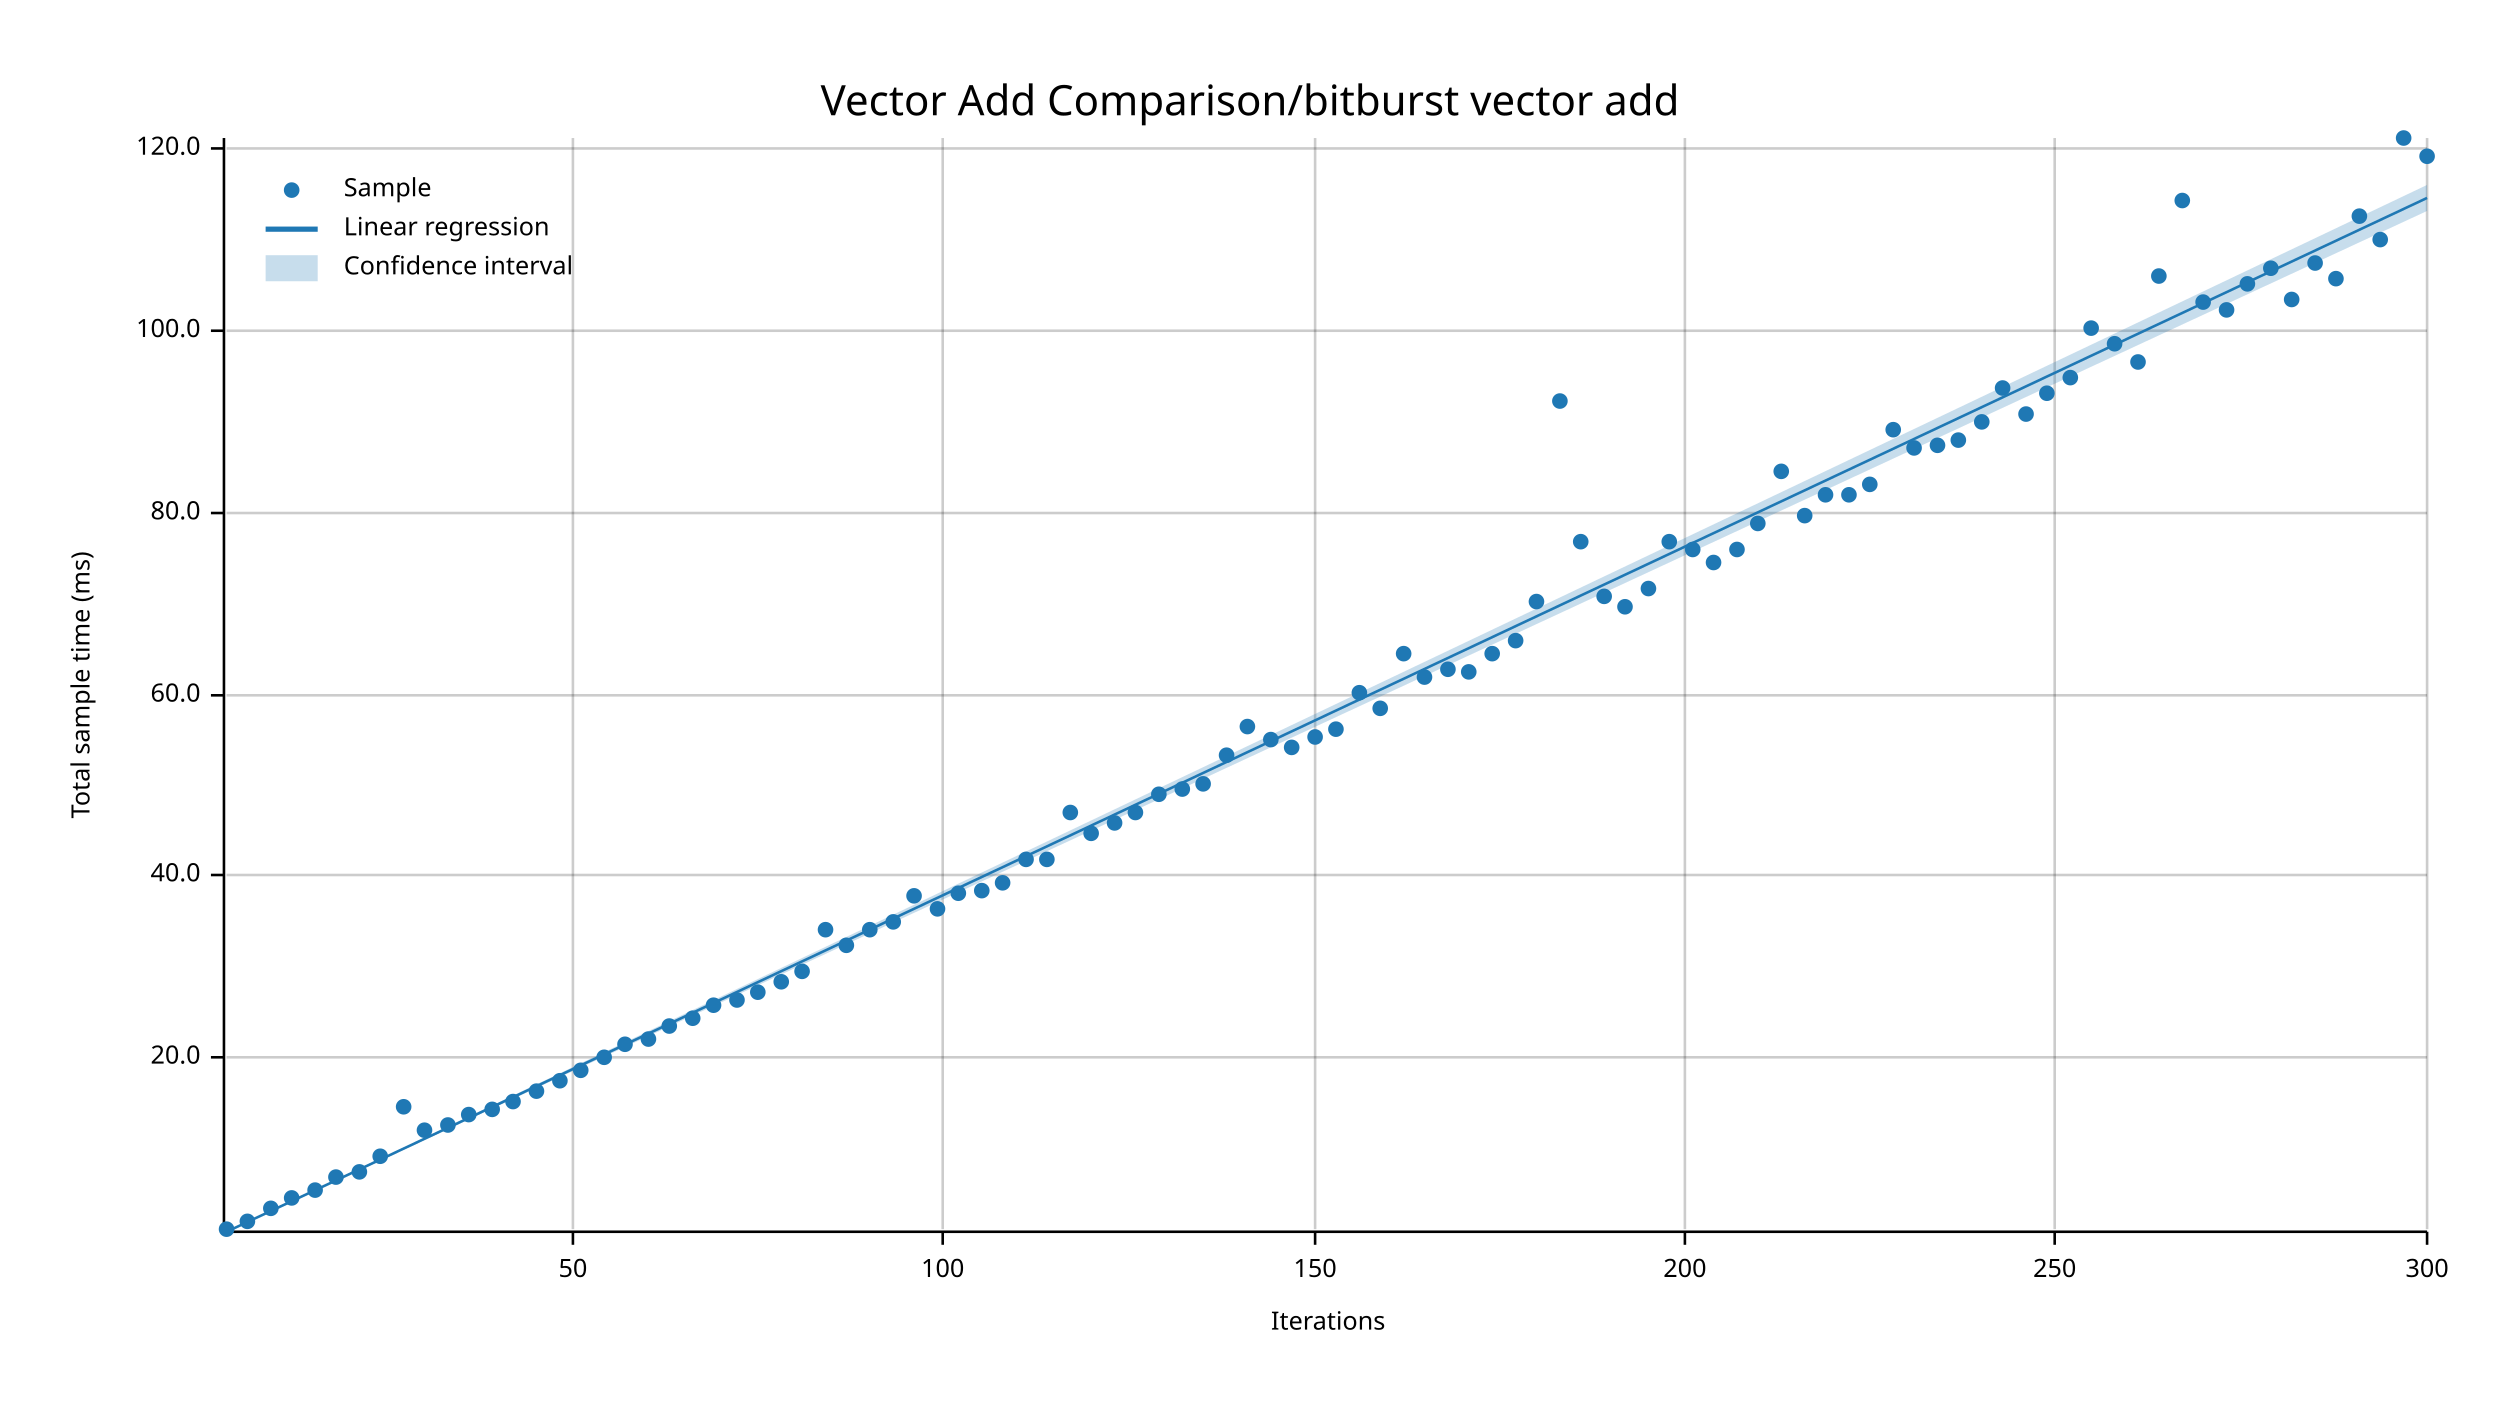
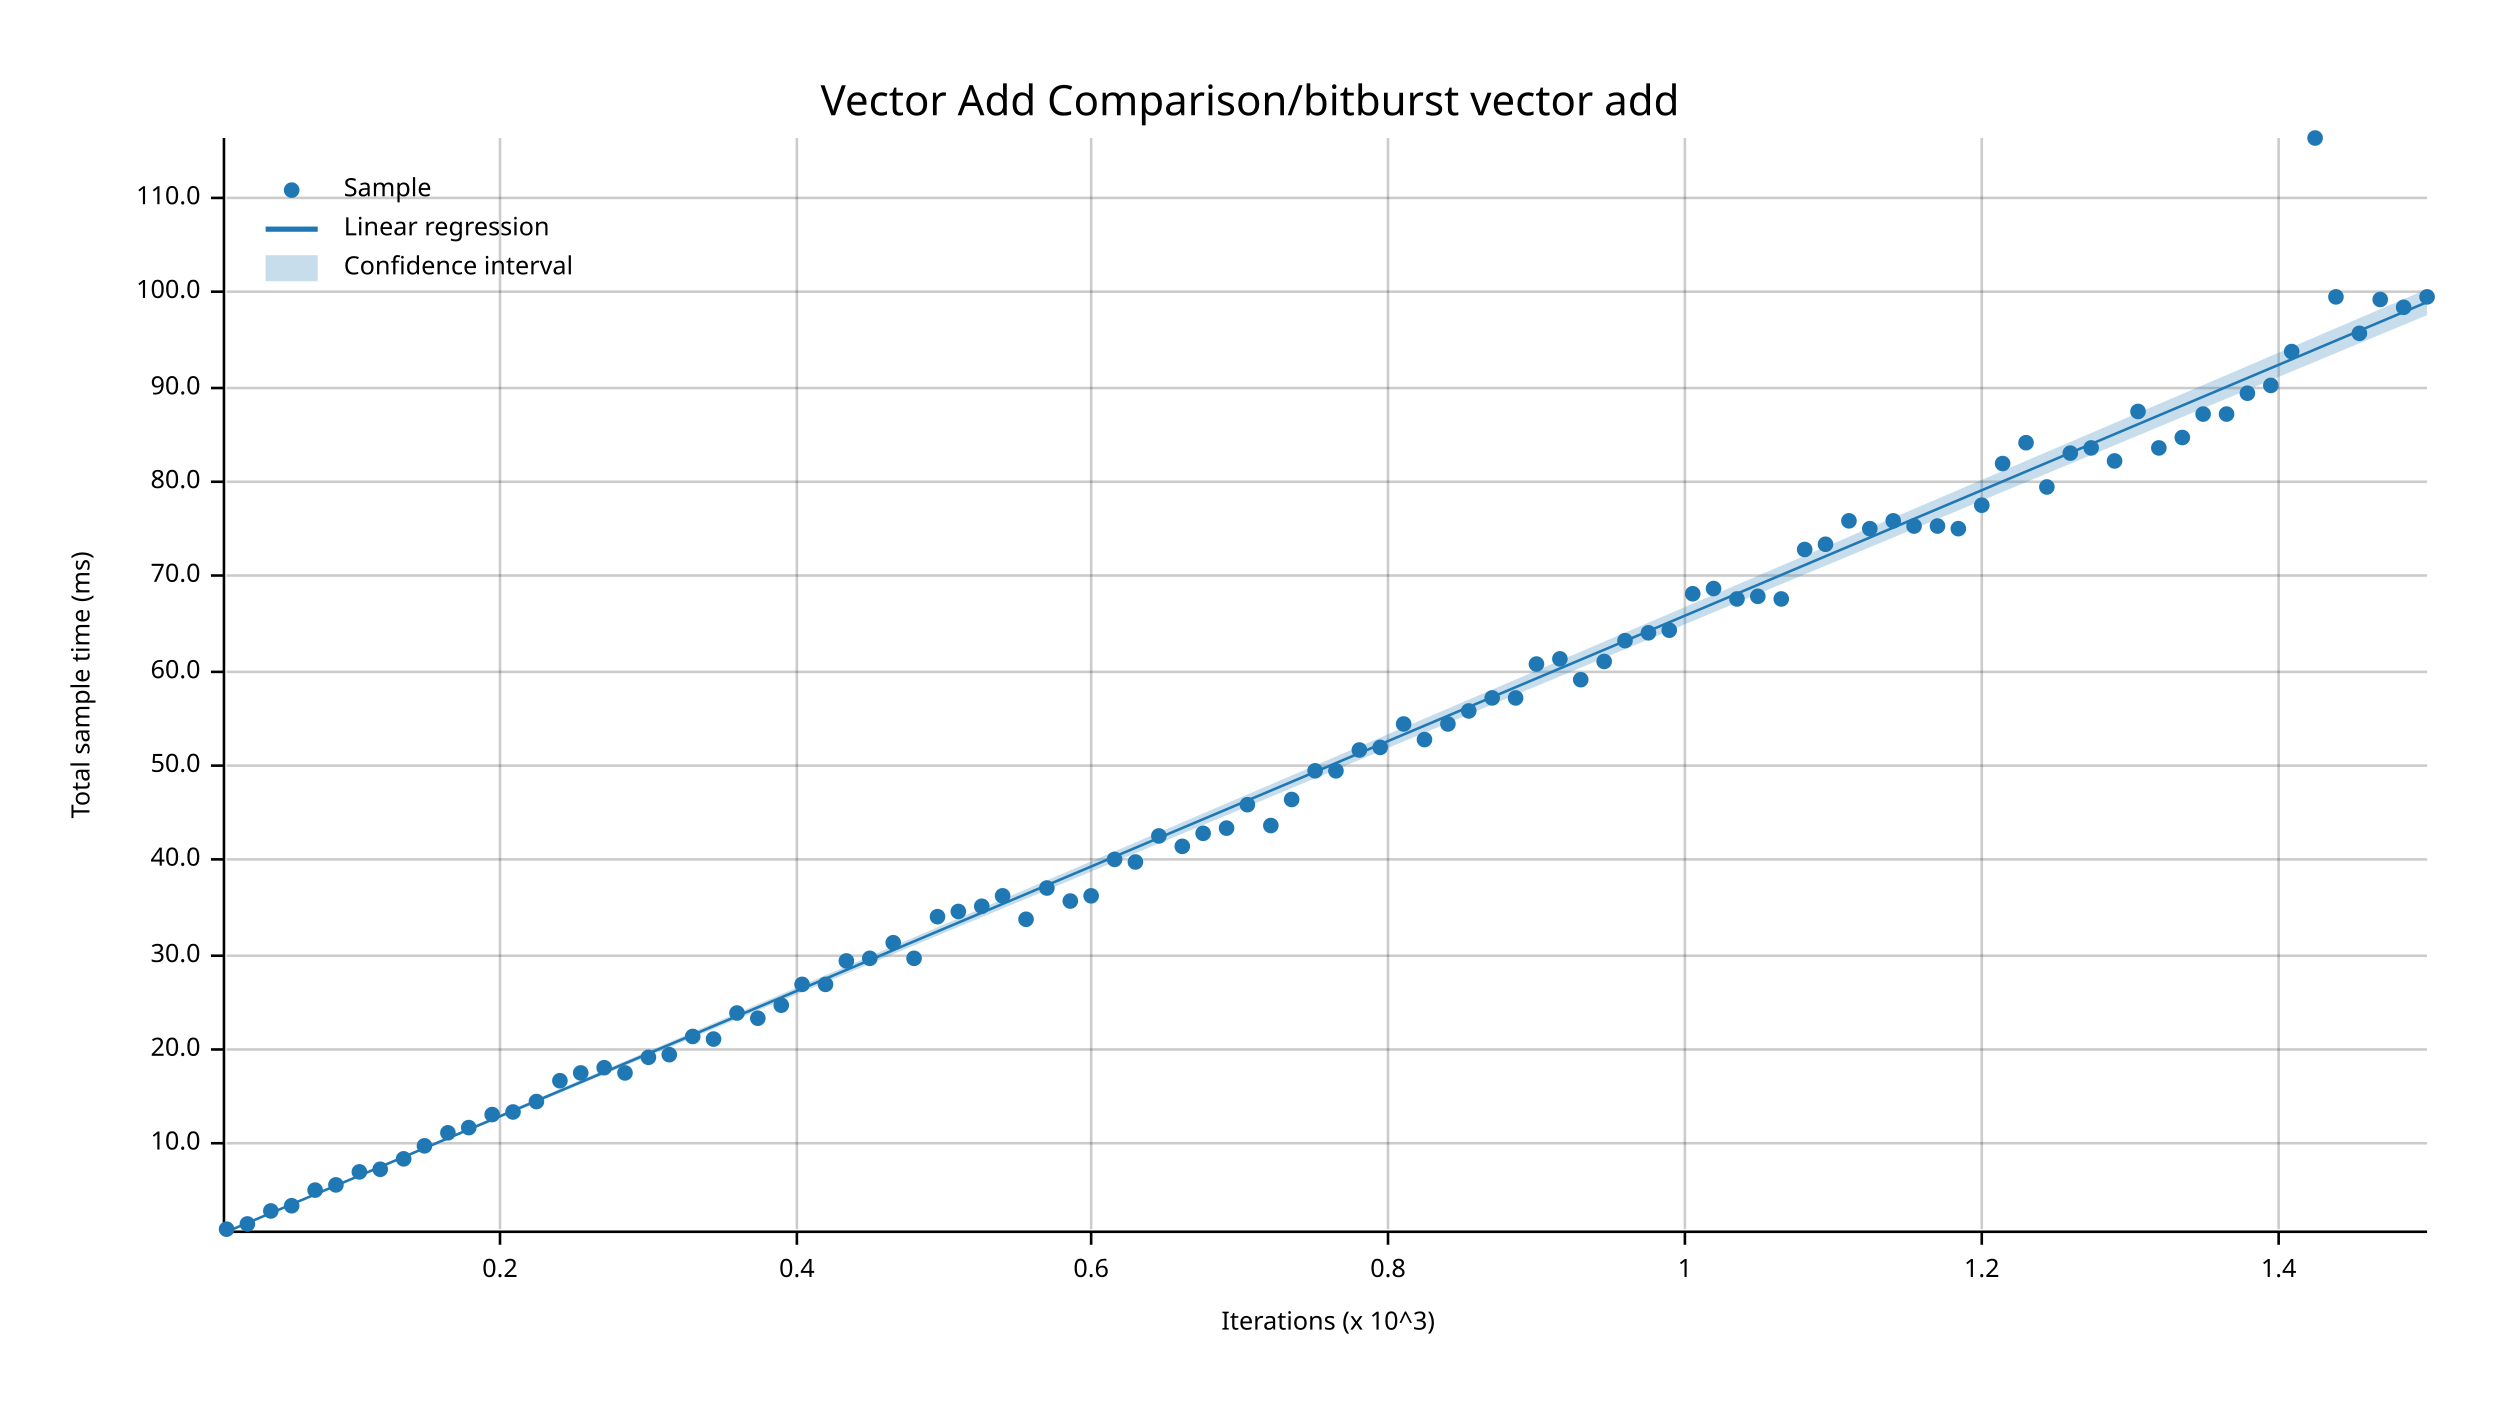
<svg xmlns="http://www.w3.org/2000/svg" width="960" height="540" viewBox="0 0 960 540">
  <text x="480" y="32" dy="0.76em" text-anchor="middle" font-family="sans-serif" font-size="16.129" opacity="1" fill="#000000">
Vector Add Comparison/bitburst vector add
</text>
  <text x="27" y="263" dy="0.76em" text-anchor="middle" font-family="sans-serif" font-size="9.677" opacity="1" fill="#000000" transform="rotate(270, 27, 263)">
Total sample time (ms)
</text>
  <text x="510" y="513" dy="-0.5ex" text-anchor="middle" font-family="sans-serif" font-size="9.677" opacity="1" fill="#000000">
- Iterations
- </text>
-   <line opacity="0.2" stroke="#000000" stroke-width="1" x1="220" y1="472" x2="220" y2="53" />
-   <line opacity="0.2" stroke="#000000" stroke-width="1" x1="362" y1="472" x2="362" y2="53" />
-   <line opacity="0.2" stroke="#000000" stroke-width="1" x1="505" y1="472" x2="505" y2="53" />
+ Iterations (x 10^3)
+ </text>
+   <line opacity="0.2" stroke="#000000" stroke-width="1" x1="192" y1="472" x2="192" y2="53" />
+   <line opacity="0.2" stroke="#000000" stroke-width="1" x1="306" y1="472" x2="306" y2="53" />
+   <line opacity="0.2" stroke="#000000" stroke-width="1" x1="419" y1="472" x2="419" y2="53" />
+   <line opacity="0.2" stroke="#000000" stroke-width="1" x1="533" y1="472" x2="533" y2="53" />
  <line opacity="0.2" stroke="#000000" stroke-width="1" x1="647" y1="472" x2="647" y2="53" />
-   <line opacity="0.2" stroke="#000000" stroke-width="1" x1="789" y1="472" x2="789" y2="53" />
-   <line opacity="0.2" stroke="#000000" stroke-width="1" x1="932" y1="472" x2="932" y2="53" />
-   <line opacity="0.2" stroke="#000000" stroke-width="1" x1="87" y1="406" x2="932" y2="406" />
-   <line opacity="0.2" stroke="#000000" stroke-width="1" x1="87" y1="336" x2="932" y2="336" />
-   <line opacity="0.2" stroke="#000000" stroke-width="1" x1="87" y1="267" x2="932" y2="267" />
-   <line opacity="0.2" stroke="#000000" stroke-width="1" x1="87" y1="197" x2="932" y2="197" />
-   <line opacity="0.2" stroke="#000000" stroke-width="1" x1="87" y1="127" x2="932" y2="127" />
-   <line opacity="0.2" stroke="#000000" stroke-width="1" x1="87" y1="57" x2="932" y2="57" />
+   <line opacity="0.2" stroke="#000000" stroke-width="1" x1="761" y1="472" x2="761" y2="53" />
+   <line opacity="0.2" stroke="#000000" stroke-width="1" x1="875" y1="472" x2="875" y2="53" />
+   <line opacity="0.2" stroke="#000000" stroke-width="1" x1="87" y1="439" x2="932" y2="439" />
+   <line opacity="0.2" stroke="#000000" stroke-width="1" x1="87" y1="403" x2="932" y2="403" />
+   <line opacity="0.2" stroke="#000000" stroke-width="1" x1="87" y1="367" x2="932" y2="367" />
+   <line opacity="0.2" stroke="#000000" stroke-width="1" x1="87" y1="330" x2="932" y2="330" />
+   <line opacity="0.2" stroke="#000000" stroke-width="1" x1="87" y1="294" x2="932" y2="294" />
+   <line opacity="0.2" stroke="#000000" stroke-width="1" x1="87" y1="258" x2="932" y2="258" />
+   <line opacity="0.2" stroke="#000000" stroke-width="1" x1="87" y1="221" x2="932" y2="221" />
+   <line opacity="0.2" stroke="#000000" stroke-width="1" x1="87" y1="185" x2="932" y2="185" />
+   <line opacity="0.2" stroke="#000000" stroke-width="1" x1="87" y1="149" x2="932" y2="149" />
+   <line opacity="0.2" stroke="#000000" stroke-width="1" x1="87" y1="112" x2="932" y2="112" />
+   <line opacity="0.2" stroke="#000000" stroke-width="1" x1="87" y1="76" x2="932" y2="76" />
  <polyline fill="none" opacity="1" stroke="#000000" stroke-width="1" points="86,53 86,472 " />
-   <text x="77" y="406" dy="0.5ex" text-anchor="end" font-family="sans-serif" font-size="9.677" opacity="1" fill="#000000">
+   <text x="77" y="439" dy="0.5ex" text-anchor="end" font-family="sans-serif" font-size="9.677" opacity="1" fill="#000000">
+ 10.0
+ </text>
+   <polyline fill="none" opacity="1" stroke="#000000" stroke-width="1" points="81,439 86,439 " />
+   <text x="77" y="403" dy="0.5ex" text-anchor="end" font-family="sans-serif" font-size="9.677" opacity="1" fill="#000000">
20.0
</text>
-   <polyline fill="none" opacity="1" stroke="#000000" stroke-width="1" points="81,406 86,406 " />
-   <text x="77" y="336" dy="0.5ex" text-anchor="end" font-family="sans-serif" font-size="9.677" opacity="1" fill="#000000">
+   <polyline fill="none" opacity="1" stroke="#000000" stroke-width="1" points="81,403 86,403 " />
+   <text x="77" y="367" dy="0.5ex" text-anchor="end" font-family="sans-serif" font-size="9.677" opacity="1" fill="#000000">
+ 30.0
+ </text>
+   <polyline fill="none" opacity="1" stroke="#000000" stroke-width="1" points="81,367 86,367 " />
+   <text x="77" y="330" dy="0.5ex" text-anchor="end" font-family="sans-serif" font-size="9.677" opacity="1" fill="#000000">
40.0
</text>
-   <polyline fill="none" opacity="1" stroke="#000000" stroke-width="1" points="81,336 86,336 " />
-   <text x="77" y="267" dy="0.5ex" text-anchor="end" font-family="sans-serif" font-size="9.677" opacity="1" fill="#000000">
+   <polyline fill="none" opacity="1" stroke="#000000" stroke-width="1" points="81,330 86,330 " />
+   <text x="77" y="294" dy="0.5ex" text-anchor="end" font-family="sans-serif" font-size="9.677" opacity="1" fill="#000000">
+ 50.0
+ </text>
+   <polyline fill="none" opacity="1" stroke="#000000" stroke-width="1" points="81,294 86,294 " />
+   <text x="77" y="258" dy="0.5ex" text-anchor="end" font-family="sans-serif" font-size="9.677" opacity="1" fill="#000000">
60.0
</text>
-   <polyline fill="none" opacity="1" stroke="#000000" stroke-width="1" points="81,267 86,267 " />
-   <text x="77" y="197" dy="0.5ex" text-anchor="end" font-family="sans-serif" font-size="9.677" opacity="1" fill="#000000">
+   <polyline fill="none" opacity="1" stroke="#000000" stroke-width="1" points="81,258 86,258 " />
+   <text x="77" y="221" dy="0.5ex" text-anchor="end" font-family="sans-serif" font-size="9.677" opacity="1" fill="#000000">
+ 70.0
+ </text>
+   <polyline fill="none" opacity="1" stroke="#000000" stroke-width="1" points="81,221 86,221 " />
+   <text x="77" y="185" dy="0.5ex" text-anchor="end" font-family="sans-serif" font-size="9.677" opacity="1" fill="#000000">
80.0
</text>
-   <polyline fill="none" opacity="1" stroke="#000000" stroke-width="1" points="81,197 86,197 " />
-   <text x="77" y="127" dy="0.5ex" text-anchor="end" font-family="sans-serif" font-size="9.677" opacity="1" fill="#000000">
+   <polyline fill="none" opacity="1" stroke="#000000" stroke-width="1" points="81,185 86,185 " />
+   <text x="77" y="149" dy="0.5ex" text-anchor="end" font-family="sans-serif" font-size="9.677" opacity="1" fill="#000000">
+ 90.0
+ </text>
+   <polyline fill="none" opacity="1" stroke="#000000" stroke-width="1" points="81,149 86,149 " />
+   <text x="77" y="112" dy="0.5ex" text-anchor="end" font-family="sans-serif" font-size="9.677" opacity="1" fill="#000000">
100.0
</text>
-   <polyline fill="none" opacity="1" stroke="#000000" stroke-width="1" points="81,127 86,127 " />
-   <text x="77" y="57" dy="0.5ex" text-anchor="end" font-family="sans-serif" font-size="9.677" opacity="1" fill="#000000">
- 120.0
- </text>
-   <polyline fill="none" opacity="1" stroke="#000000" stroke-width="1" points="81,57 86,57 " />
+   <polyline fill="none" opacity="1" stroke="#000000" stroke-width="1" points="81,112 86,112 " />
+   <text x="77" y="76" dy="0.5ex" text-anchor="end" font-family="sans-serif" font-size="9.677" opacity="1" fill="#000000">
+ 110.0
+ </text>
+   <polyline fill="none" opacity="1" stroke="#000000" stroke-width="1" points="81,76 86,76 " />
  <polyline fill="none" opacity="1" stroke="#000000" stroke-width="1" points="87,473 932,473 " />
-   <text x="220" y="483" dy="0.76em" text-anchor="middle" font-family="sans-serif" font-size="9.677" opacity="1" fill="#000000">
- 50
- </text>
-   <polyline fill="none" opacity="1" stroke="#000000" stroke-width="1" points="220,473 220,478 " />
-   <text x="362" y="483" dy="0.76em" text-anchor="middle" font-family="sans-serif" font-size="9.677" opacity="1" fill="#000000">
- 100
- </text>
-   <polyline fill="none" opacity="1" stroke="#000000" stroke-width="1" points="362,473 362,478 " />
-   <text x="505" y="483" dy="0.76em" text-anchor="middle" font-family="sans-serif" font-size="9.677" opacity="1" fill="#000000">
- 150
- </text>
-   <polyline fill="none" opacity="1" stroke="#000000" stroke-width="1" points="505,473 505,478 " />
+   <text x="192" y="483" dy="0.76em" text-anchor="middle" font-family="sans-serif" font-size="9.677" opacity="1" fill="#000000">
+ 0.2
+ </text>
+   <polyline fill="none" opacity="1" stroke="#000000" stroke-width="1" points="192,473 192,478 " />
+   <text x="306" y="483" dy="0.76em" text-anchor="middle" font-family="sans-serif" font-size="9.677" opacity="1" fill="#000000">
+ 0.4
+ </text>
+   <polyline fill="none" opacity="1" stroke="#000000" stroke-width="1" points="306,473 306,478 " />
+   <text x="419" y="483" dy="0.76em" text-anchor="middle" font-family="sans-serif" font-size="9.677" opacity="1" fill="#000000">
+ 0.6
+ </text>
+   <polyline fill="none" opacity="1" stroke="#000000" stroke-width="1" points="419,473 419,478 " />
+   <text x="533" y="483" dy="0.76em" text-anchor="middle" font-family="sans-serif" font-size="9.677" opacity="1" fill="#000000">
+ 0.8
+ </text>
+   <polyline fill="none" opacity="1" stroke="#000000" stroke-width="1" points="533,473 533,478 " />
  <text x="647" y="483" dy="0.76em" text-anchor="middle" font-family="sans-serif" font-size="9.677" opacity="1" fill="#000000">
- 200
+ 1
</text>
  <polyline fill="none" opacity="1" stroke="#000000" stroke-width="1" points="647,473 647,478 " />
-   <text x="789" y="483" dy="0.76em" text-anchor="middle" font-family="sans-serif" font-size="9.677" opacity="1" fill="#000000">
- 250
- </text>
-   <polyline fill="none" opacity="1" stroke="#000000" stroke-width="1" points="789,473 789,478 " />
-   <text x="932" y="483" dy="0.76em" text-anchor="middle" font-family="sans-serif" font-size="9.677" opacity="1" fill="#000000">
- 300
- </text>
-   <polyline fill="none" opacity="1" stroke="#000000" stroke-width="1" points="932,473 932,478 " />
+   <text x="761" y="483" dy="0.76em" text-anchor="middle" font-family="sans-serif" font-size="9.677" opacity="1" fill="#000000">
+ 1.2
+ </text>
+   <polyline fill="none" opacity="1" stroke="#000000" stroke-width="1" points="761,473 761,478 " />
+   <text x="875" y="483" dy="0.76em" text-anchor="middle" font-family="sans-serif" font-size="9.677" opacity="1" fill="#000000">
+ 1.4
+ </text>
+   <polyline fill="none" opacity="1" stroke="#000000" stroke-width="1" points="875,473 875,478 " />
  <circle cx="87" cy="472" r="3" opacity="1" fill="#1F78B4" stroke="none" stroke-width="1" />
-   <circle cx="95" cy="469" r="3" opacity="1" fill="#1F78B4" stroke="none" stroke-width="1" />
-   <circle cx="104" cy="464" r="3" opacity="1" fill="#1F78B4" stroke="none" stroke-width="1" />
-   <circle cx="112" cy="460" r="3" opacity="1" fill="#1F78B4" stroke="none" stroke-width="1" />
+   <circle cx="95" cy="470" r="3" opacity="1" fill="#1F78B4" stroke="none" stroke-width="1" />
+   <circle cx="104" cy="465" r="3" opacity="1" fill="#1F78B4" stroke="none" stroke-width="1" />
+   <circle cx="112" cy="463" r="3" opacity="1" fill="#1F78B4" stroke="none" stroke-width="1" />
  <circle cx="121" cy="457" r="3" opacity="1" fill="#1F78B4" stroke="none" stroke-width="1" />
-   <circle cx="129" cy="452" r="3" opacity="1" fill="#1F78B4" stroke="none" stroke-width="1" />
+   <circle cx="129" cy="455" r="3" opacity="1" fill="#1F78B4" stroke="none" stroke-width="1" />
  <circle cx="138" cy="450" r="3" opacity="1" fill="#1F78B4" stroke="none" stroke-width="1" />
-   <circle cx="146" cy="444" r="3" opacity="1" fill="#1F78B4" stroke="none" stroke-width="1" />
-   <circle cx="155" cy="425" r="3" opacity="1" fill="#1F78B4" stroke="none" stroke-width="1" />
-   <circle cx="163" cy="434" r="3" opacity="1" fill="#1F78B4" stroke="none" stroke-width="1" />
-   <circle cx="172" cy="432" r="3" opacity="1" fill="#1F78B4" stroke="none" stroke-width="1" />
-   <circle cx="180" cy="428" r="3" opacity="1" fill="#1F78B4" stroke="none" stroke-width="1" />
-   <circle cx="189" cy="426" r="3" opacity="1" fill="#1F78B4" stroke="none" stroke-width="1" />
-   <circle cx="197" cy="423" r="3" opacity="1" fill="#1F78B4" stroke="none" stroke-width="1" />
-   <circle cx="206" cy="419" r="3" opacity="1" fill="#1F78B4" stroke="none" stroke-width="1" />
+   <circle cx="146" cy="449" r="3" opacity="1" fill="#1F78B4" stroke="none" stroke-width="1" />
+   <circle cx="155" cy="445" r="3" opacity="1" fill="#1F78B4" stroke="none" stroke-width="1" />
+   <circle cx="163" cy="440" r="3" opacity="1" fill="#1F78B4" stroke="none" stroke-width="1" />
+   <circle cx="172" cy="435" r="3" opacity="1" fill="#1F78B4" stroke="none" stroke-width="1" />
+   <circle cx="180" cy="433" r="3" opacity="1" fill="#1F78B4" stroke="none" stroke-width="1" />
+   <circle cx="189" cy="428" r="3" opacity="1" fill="#1F78B4" stroke="none" stroke-width="1" />
+   <circle cx="197" cy="427" r="3" opacity="1" fill="#1F78B4" stroke="none" stroke-width="1" />
+   <circle cx="206" cy="423" r="3" opacity="1" fill="#1F78B4" stroke="none" stroke-width="1" />
  <circle cx="215" cy="415" r="3" opacity="1" fill="#1F78B4" stroke="none" stroke-width="1" />
-   <circle cx="223" cy="411" r="3" opacity="1" fill="#1F78B4" stroke="none" stroke-width="1" />
-   <circle cx="232" cy="406" r="3" opacity="1" fill="#1F78B4" stroke="none" stroke-width="1" />
-   <circle cx="240" cy="401" r="3" opacity="1" fill="#1F78B4" stroke="none" stroke-width="1" />
-   <circle cx="249" cy="399" r="3" opacity="1" fill="#1F78B4" stroke="none" stroke-width="1" />
-   <circle cx="257" cy="394" r="3" opacity="1" fill="#1F78B4" stroke="none" stroke-width="1" />
-   <circle cx="266" cy="391" r="3" opacity="1" fill="#1F78B4" stroke="none" stroke-width="1" />
-   <circle cx="274" cy="386" r="3" opacity="1" fill="#1F78B4" stroke="none" stroke-width="1" />
-   <circle cx="283" cy="384" r="3" opacity="1" fill="#1F78B4" stroke="none" stroke-width="1" />
-   <circle cx="291" cy="381" r="3" opacity="1" fill="#1F78B4" stroke="none" stroke-width="1" />
-   <circle cx="300" cy="377" r="3" opacity="1" fill="#1F78B4" stroke="none" stroke-width="1" />
-   <circle cx="308" cy="373" r="3" opacity="1" fill="#1F78B4" stroke="none" stroke-width="1" />
-   <circle cx="317" cy="357" r="3" opacity="1" fill="#1F78B4" stroke="none" stroke-width="1" />
-   <circle cx="325" cy="363" r="3" opacity="1" fill="#1F78B4" stroke="none" stroke-width="1" />
-   <circle cx="334" cy="357" r="3" opacity="1" fill="#1F78B4" stroke="none" stroke-width="1" />
-   <circle cx="343" cy="354" r="3" opacity="1" fill="#1F78B4" stroke="none" stroke-width="1" />
-   <circle cx="351" cy="344" r="3" opacity="1" fill="#1F78B4" stroke="none" stroke-width="1" />
-   <circle cx="360" cy="349" r="3" opacity="1" fill="#1F78B4" stroke="none" stroke-width="1" />
-   <circle cx="368" cy="343" r="3" opacity="1" fill="#1F78B4" stroke="none" stroke-width="1" />
-   <circle cx="377" cy="342" r="3" opacity="1" fill="#1F78B4" stroke="none" stroke-width="1" />
-   <circle cx="385" cy="339" r="3" opacity="1" fill="#1F78B4" stroke="none" stroke-width="1" />
-   <circle cx="394" cy="330" r="3" opacity="1" fill="#1F78B4" stroke="none" stroke-width="1" />
-   <circle cx="402" cy="330" r="3" opacity="1" fill="#1F78B4" stroke="none" stroke-width="1" />
-   <circle cx="411" cy="312" r="3" opacity="1" fill="#1F78B4" stroke="none" stroke-width="1" />
-   <circle cx="419" cy="320" r="3" opacity="1" fill="#1F78B4" stroke="none" stroke-width="1" />
-   <circle cx="428" cy="316" r="3" opacity="1" fill="#1F78B4" stroke="none" stroke-width="1" />
-   <circle cx="436" cy="312" r="3" opacity="1" fill="#1F78B4" stroke="none" stroke-width="1" />
-   <circle cx="445" cy="305" r="3" opacity="1" fill="#1F78B4" stroke="none" stroke-width="1" />
-   <circle cx="454" cy="303" r="3" opacity="1" fill="#1F78B4" stroke="none" stroke-width="1" />
-   <circle cx="462" cy="301" r="3" opacity="1" fill="#1F78B4" stroke="none" stroke-width="1" />
-   <circle cx="471" cy="290" r="3" opacity="1" fill="#1F78B4" stroke="none" stroke-width="1" />
-   <circle cx="479" cy="279" r="3" opacity="1" fill="#1F78B4" stroke="none" stroke-width="1" />
-   <circle cx="488" cy="284" r="3" opacity="1" fill="#1F78B4" stroke="none" stroke-width="1" />
-   <circle cx="496" cy="287" r="3" opacity="1" fill="#1F78B4" stroke="none" stroke-width="1" />
-   <circle cx="505" cy="283" r="3" opacity="1" fill="#1F78B4" stroke="none" stroke-width="1" />
-   <circle cx="513" cy="280" r="3" opacity="1" fill="#1F78B4" stroke="none" stroke-width="1" />
-   <circle cx="522" cy="266" r="3" opacity="1" fill="#1F78B4" stroke="none" stroke-width="1" />
-   <circle cx="530" cy="272" r="3" opacity="1" fill="#1F78B4" stroke="none" stroke-width="1" />
-   <circle cx="539" cy="251" r="3" opacity="1" fill="#1F78B4" stroke="none" stroke-width="1" />
-   <circle cx="547" cy="260" r="3" opacity="1" fill="#1F78B4" stroke="none" stroke-width="1" />
-   <circle cx="556" cy="257" r="3" opacity="1" fill="#1F78B4" stroke="none" stroke-width="1" />
-   <circle cx="564" cy="258" r="3" opacity="1" fill="#1F78B4" stroke="none" stroke-width="1" />
-   <circle cx="573" cy="251" r="3" opacity="1" fill="#1F78B4" stroke="none" stroke-width="1" />
-   <circle cx="582" cy="246" r="3" opacity="1" fill="#1F78B4" stroke="none" stroke-width="1" />
-   <circle cx="590" cy="231" r="3" opacity="1" fill="#1F78B4" stroke="none" stroke-width="1" />
-   <circle cx="599" cy="154" r="3" opacity="1" fill="#1F78B4" stroke="none" stroke-width="1" />
-   <circle cx="607" cy="208" r="3" opacity="1" fill="#1F78B4" stroke="none" stroke-width="1" />
-   <circle cx="616" cy="229" r="3" opacity="1" fill="#1F78B4" stroke="none" stroke-width="1" />
-   <circle cx="624" cy="233" r="3" opacity="1" fill="#1F78B4" stroke="none" stroke-width="1" />
-   <circle cx="633" cy="226" r="3" opacity="1" fill="#1F78B4" stroke="none" stroke-width="1" />
-   <circle cx="641" cy="208" r="3" opacity="1" fill="#1F78B4" stroke="none" stroke-width="1" />
-   <circle cx="650" cy="211" r="3" opacity="1" fill="#1F78B4" stroke="none" stroke-width="1" />
-   <circle cx="658" cy="216" r="3" opacity="1" fill="#1F78B4" stroke="none" stroke-width="1" />
-   <circle cx="667" cy="211" r="3" opacity="1" fill="#1F78B4" stroke="none" stroke-width="1" />
-   <circle cx="675" cy="201" r="3" opacity="1" fill="#1F78B4" stroke="none" stroke-width="1" />
-   <circle cx="684" cy="181" r="3" opacity="1" fill="#1F78B4" stroke="none" stroke-width="1" />
-   <circle cx="693" cy="198" r="3" opacity="1" fill="#1F78B4" stroke="none" stroke-width="1" />
-   <circle cx="701" cy="190" r="3" opacity="1" fill="#1F78B4" stroke="none" stroke-width="1" />
-   <circle cx="710" cy="190" r="3" opacity="1" fill="#1F78B4" stroke="none" stroke-width="1" />
-   <circle cx="718" cy="186" r="3" opacity="1" fill="#1F78B4" stroke="none" stroke-width="1" />
-   <circle cx="727" cy="165" r="3" opacity="1" fill="#1F78B4" stroke="none" stroke-width="1" />
-   <circle cx="735" cy="172" r="3" opacity="1" fill="#1F78B4" stroke="none" stroke-width="1" />
-   <circle cx="744" cy="171" r="3" opacity="1" fill="#1F78B4" stroke="none" stroke-width="1" />
-   <circle cx="752" cy="169" r="3" opacity="1" fill="#1F78B4" stroke="none" stroke-width="1" />
-   <circle cx="761" cy="162" r="3" opacity="1" fill="#1F78B4" stroke="none" stroke-width="1" />
-   <circle cx="769" cy="149" r="3" opacity="1" fill="#1F78B4" stroke="none" stroke-width="1" />
-   <circle cx="778" cy="159" r="3" opacity="1" fill="#1F78B4" stroke="none" stroke-width="1" />
-   <circle cx="786" cy="151" r="3" opacity="1" fill="#1F78B4" stroke="none" stroke-width="1" />
-   <circle cx="795" cy="145" r="3" opacity="1" fill="#1F78B4" stroke="none" stroke-width="1" />
-   <circle cx="803" cy="126" r="3" opacity="1" fill="#1F78B4" stroke="none" stroke-width="1" />
-   <circle cx="812" cy="132" r="3" opacity="1" fill="#1F78B4" stroke="none" stroke-width="1" />
-   <circle cx="821" cy="139" r="3" opacity="1" fill="#1F78B4" stroke="none" stroke-width="1" />
-   <circle cx="829" cy="106" r="3" opacity="1" fill="#1F78B4" stroke="none" stroke-width="1" />
-   <circle cx="838" cy="77" r="3" opacity="1" fill="#1F78B4" stroke="none" stroke-width="1" />
-   <circle cx="846" cy="116" r="3" opacity="1" fill="#1F78B4" stroke="none" stroke-width="1" />
-   <circle cx="855" cy="119" r="3" opacity="1" fill="#1F78B4" stroke="none" stroke-width="1" />
-   <circle cx="863" cy="109" r="3" opacity="1" fill="#1F78B4" stroke="none" stroke-width="1" />
-   <circle cx="872" cy="103" r="3" opacity="1" fill="#1F78B4" stroke="none" stroke-width="1" />
-   <circle cx="880" cy="115" r="3" opacity="1" fill="#1F78B4" stroke="none" stroke-width="1" />
-   <circle cx="889" cy="101" r="3" opacity="1" fill="#1F78B4" stroke="none" stroke-width="1" />
-   <circle cx="897" cy="107" r="3" opacity="1" fill="#1F78B4" stroke="none" stroke-width="1" />
-   <circle cx="906" cy="83" r="3" opacity="1" fill="#1F78B4" stroke="none" stroke-width="1" />
-   <circle cx="914" cy="92" r="3" opacity="1" fill="#1F78B4" stroke="none" stroke-width="1" />
-   <circle cx="923" cy="53" r="3" opacity="1" fill="#1F78B4" stroke="none" stroke-width="1" />
-   <circle cx="932" cy="60" r="3" opacity="1" fill="#1F78B4" stroke="none" stroke-width="1" />
-   <polyline fill="none" opacity="1" stroke="#1F78B4" stroke-width="1" points="87,473 932,76 " />
-   <polygon opacity="0.25" fill="#1F78B4" points="87,473 932,81 932,71 " />
+   <circle cx="223" cy="412" r="3" opacity="1" fill="#1F78B4" stroke="none" stroke-width="1" />
+   <circle cx="232" cy="410" r="3" opacity="1" fill="#1F78B4" stroke="none" stroke-width="1" />
+   <circle cx="240" cy="412" r="3" opacity="1" fill="#1F78B4" stroke="none" stroke-width="1" />
+   <circle cx="249" cy="406" r="3" opacity="1" fill="#1F78B4" stroke="none" stroke-width="1" />
+   <circle cx="257" cy="405" r="3" opacity="1" fill="#1F78B4" stroke="none" stroke-width="1" />
+   <circle cx="266" cy="398" r="3" opacity="1" fill="#1F78B4" stroke="none" stroke-width="1" />
+   <circle cx="274" cy="399" r="3" opacity="1" fill="#1F78B4" stroke="none" stroke-width="1" />
+   <circle cx="283" cy="389" r="3" opacity="1" fill="#1F78B4" stroke="none" stroke-width="1" />
+   <circle cx="291" cy="391" r="3" opacity="1" fill="#1F78B4" stroke="none" stroke-width="1" />
+   <circle cx="300" cy="386" r="3" opacity="1" fill="#1F78B4" stroke="none" stroke-width="1" />
+   <circle cx="308" cy="378" r="3" opacity="1" fill="#1F78B4" stroke="none" stroke-width="1" />
+   <circle cx="317" cy="378" r="3" opacity="1" fill="#1F78B4" stroke="none" stroke-width="1" />
+   <circle cx="325" cy="369" r="3" opacity="1" fill="#1F78B4" stroke="none" stroke-width="1" />
+   <circle cx="334" cy="368" r="3" opacity="1" fill="#1F78B4" stroke="none" stroke-width="1" />
+   <circle cx="343" cy="362" r="3" opacity="1" fill="#1F78B4" stroke="none" stroke-width="1" />
+   <circle cx="351" cy="368" r="3" opacity="1" fill="#1F78B4" stroke="none" stroke-width="1" />
+   <circle cx="360" cy="352" r="3" opacity="1" fill="#1F78B4" stroke="none" stroke-width="1" />
+   <circle cx="368" cy="350" r="3" opacity="1" fill="#1F78B4" stroke="none" stroke-width="1" />
+   <circle cx="377" cy="348" r="3" opacity="1" fill="#1F78B4" stroke="none" stroke-width="1" />
+   <circle cx="385" cy="344" r="3" opacity="1" fill="#1F78B4" stroke="none" stroke-width="1" />
+   <circle cx="394" cy="353" r="3" opacity="1" fill="#1F78B4" stroke="none" stroke-width="1" />
+   <circle cx="402" cy="341" r="3" opacity="1" fill="#1F78B4" stroke="none" stroke-width="1" />
+   <circle cx="411" cy="346" r="3" opacity="1" fill="#1F78B4" stroke="none" stroke-width="1" />
+   <circle cx="419" cy="344" r="3" opacity="1" fill="#1F78B4" stroke="none" stroke-width="1" />
+   <circle cx="428" cy="330" r="3" opacity="1" fill="#1F78B4" stroke="none" stroke-width="1" />
+   <circle cx="436" cy="331" r="3" opacity="1" fill="#1F78B4" stroke="none" stroke-width="1" />
+   <circle cx="445" cy="321" r="3" opacity="1" fill="#1F78B4" stroke="none" stroke-width="1" />
+   <circle cx="454" cy="325" r="3" opacity="1" fill="#1F78B4" stroke="none" stroke-width="1" />
+   <circle cx="462" cy="320" r="3" opacity="1" fill="#1F78B4" stroke="none" stroke-width="1" />
+   <circle cx="471" cy="318" r="3" opacity="1" fill="#1F78B4" stroke="none" stroke-width="1" />
+   <circle cx="479" cy="309" r="3" opacity="1" fill="#1F78B4" stroke="none" stroke-width="1" />
+   <circle cx="488" cy="317" r="3" opacity="1" fill="#1F78B4" stroke="none" stroke-width="1" />
+   <circle cx="496" cy="307" r="3" opacity="1" fill="#1F78B4" stroke="none" stroke-width="1" />
+   <circle cx="505" cy="296" r="3" opacity="1" fill="#1F78B4" stroke="none" stroke-width="1" />
+   <circle cx="513" cy="296" r="3" opacity="1" fill="#1F78B4" stroke="none" stroke-width="1" />
+   <circle cx="522" cy="288" r="3" opacity="1" fill="#1F78B4" stroke="none" stroke-width="1" />
+   <circle cx="530" cy="287" r="3" opacity="1" fill="#1F78B4" stroke="none" stroke-width="1" />
+   <circle cx="539" cy="278" r="3" opacity="1" fill="#1F78B4" stroke="none" stroke-width="1" />
+   <circle cx="547" cy="284" r="3" opacity="1" fill="#1F78B4" stroke="none" stroke-width="1" />
+   <circle cx="556" cy="278" r="3" opacity="1" fill="#1F78B4" stroke="none" stroke-width="1" />
+   <circle cx="564" cy="273" r="3" opacity="1" fill="#1F78B4" stroke="none" stroke-width="1" />
+   <circle cx="573" cy="268" r="3" opacity="1" fill="#1F78B4" stroke="none" stroke-width="1" />
+   <circle cx="582" cy="268" r="3" opacity="1" fill="#1F78B4" stroke="none" stroke-width="1" />
+   <circle cx="590" cy="255" r="3" opacity="1" fill="#1F78B4" stroke="none" stroke-width="1" />
+   <circle cx="599" cy="253" r="3" opacity="1" fill="#1F78B4" stroke="none" stroke-width="1" />
+   <circle cx="607" cy="261" r="3" opacity="1" fill="#1F78B4" stroke="none" stroke-width="1" />
+   <circle cx="616" cy="254" r="3" opacity="1" fill="#1F78B4" stroke="none" stroke-width="1" />
+   <circle cx="624" cy="246" r="3" opacity="1" fill="#1F78B4" stroke="none" stroke-width="1" />
+   <circle cx="633" cy="243" r="3" opacity="1" fill="#1F78B4" stroke="none" stroke-width="1" />
+   <circle cx="641" cy="242" r="3" opacity="1" fill="#1F78B4" stroke="none" stroke-width="1" />
+   <circle cx="650" cy="228" r="3" opacity="1" fill="#1F78B4" stroke="none" stroke-width="1" />
+   <circle cx="658" cy="226" r="3" opacity="1" fill="#1F78B4" stroke="none" stroke-width="1" />
+   <circle cx="667" cy="230" r="3" opacity="1" fill="#1F78B4" stroke="none" stroke-width="1" />
+   <circle cx="675" cy="229" r="3" opacity="1" fill="#1F78B4" stroke="none" stroke-width="1" />
+   <circle cx="684" cy="230" r="3" opacity="1" fill="#1F78B4" stroke="none" stroke-width="1" />
+   <circle cx="693" cy="211" r="3" opacity="1" fill="#1F78B4" stroke="none" stroke-width="1" />
+   <circle cx="701" cy="209" r="3" opacity="1" fill="#1F78B4" stroke="none" stroke-width="1" />
+   <circle cx="710" cy="200" r="3" opacity="1" fill="#1F78B4" stroke="none" stroke-width="1" />
+   <circle cx="718" cy="203" r="3" opacity="1" fill="#1F78B4" stroke="none" stroke-width="1" />
+   <circle cx="727" cy="200" r="3" opacity="1" fill="#1F78B4" stroke="none" stroke-width="1" />
+   <circle cx="735" cy="202" r="3" opacity="1" fill="#1F78B4" stroke="none" stroke-width="1" />
+   <circle cx="744" cy="202" r="3" opacity="1" fill="#1F78B4" stroke="none" stroke-width="1" />
+   <circle cx="752" cy="203" r="3" opacity="1" fill="#1F78B4" stroke="none" stroke-width="1" />
+   <circle cx="761" cy="194" r="3" opacity="1" fill="#1F78B4" stroke="none" stroke-width="1" />
+   <circle cx="769" cy="178" r="3" opacity="1" fill="#1F78B4" stroke="none" stroke-width="1" />
+   <circle cx="778" cy="170" r="3" opacity="1" fill="#1F78B4" stroke="none" stroke-width="1" />
+   <circle cx="786" cy="187" r="3" opacity="1" fill="#1F78B4" stroke="none" stroke-width="1" />
+   <circle cx="795" cy="174" r="3" opacity="1" fill="#1F78B4" stroke="none" stroke-width="1" />
+   <circle cx="803" cy="172" r="3" opacity="1" fill="#1F78B4" stroke="none" stroke-width="1" />
+   <circle cx="812" cy="177" r="3" opacity="1" fill="#1F78B4" stroke="none" stroke-width="1" />
+   <circle cx="821" cy="158" r="3" opacity="1" fill="#1F78B4" stroke="none" stroke-width="1" />
+   <circle cx="829" cy="172" r="3" opacity="1" fill="#1F78B4" stroke="none" stroke-width="1" />
+   <circle cx="838" cy="168" r="3" opacity="1" fill="#1F78B4" stroke="none" stroke-width="1" />
+   <circle cx="846" cy="159" r="3" opacity="1" fill="#1F78B4" stroke="none" stroke-width="1" />
+   <circle cx="855" cy="159" r="3" opacity="1" fill="#1F78B4" stroke="none" stroke-width="1" />
+   <circle cx="863" cy="151" r="3" opacity="1" fill="#1F78B4" stroke="none" stroke-width="1" />
+   <circle cx="872" cy="148" r="3" opacity="1" fill="#1F78B4" stroke="none" stroke-width="1" />
+   <circle cx="880" cy="135" r="3" opacity="1" fill="#1F78B4" stroke="none" stroke-width="1" />
+   <circle cx="889" cy="53" r="3" opacity="1" fill="#1F78B4" stroke="none" stroke-width="1" />
+   <circle cx="897" cy="114" r="3" opacity="1" fill="#1F78B4" stroke="none" stroke-width="1" />
+   <circle cx="906" cy="128" r="3" opacity="1" fill="#1F78B4" stroke="none" stroke-width="1" />
+   <circle cx="914" cy="115" r="3" opacity="1" fill="#1F78B4" stroke="none" stroke-width="1" />
+   <circle cx="923" cy="118" r="3" opacity="1" fill="#1F78B4" stroke="none" stroke-width="1" />
+   <circle cx="932" cy="114" r="3" opacity="1" fill="#1F78B4" stroke="none" stroke-width="1" />
+   <polyline fill="none" opacity="1" stroke="#1F78B4" stroke-width="1" points="87,473 932,116 " />
+   <polygon opacity="0.25" fill="#1F78B4" points="87,473 932,121 932,111 " />
  <text x="132" y="68" dy="0.76em" text-anchor="start" font-family="sans-serif" font-size="9.677" opacity="1" fill="#000000">
Sample
</text>
  <text x="132" y="83" dy="0.76em" text-anchor="start" font-family="sans-serif" font-size="9.677" opacity="1" fill="#000000">
Linear regression
</text>
  <text x="132" y="98" dy="0.76em" text-anchor="start" font-family="sans-serif" font-size="9.677" opacity="1" fill="#000000">
Confidence interval
</text>
  <circle cx="112" cy="73" r="3" opacity="1" fill="#1F78B4" stroke="none" stroke-width="1" />
  <polyline fill="none" opacity="1" stroke="#1F78B4" stroke-width="2" points="102,88 122,88 " />
  <rect x="102" y="98" width="20" height="10" opacity="0.25" fill="#1F78B4" stroke="none" />
</svg>
